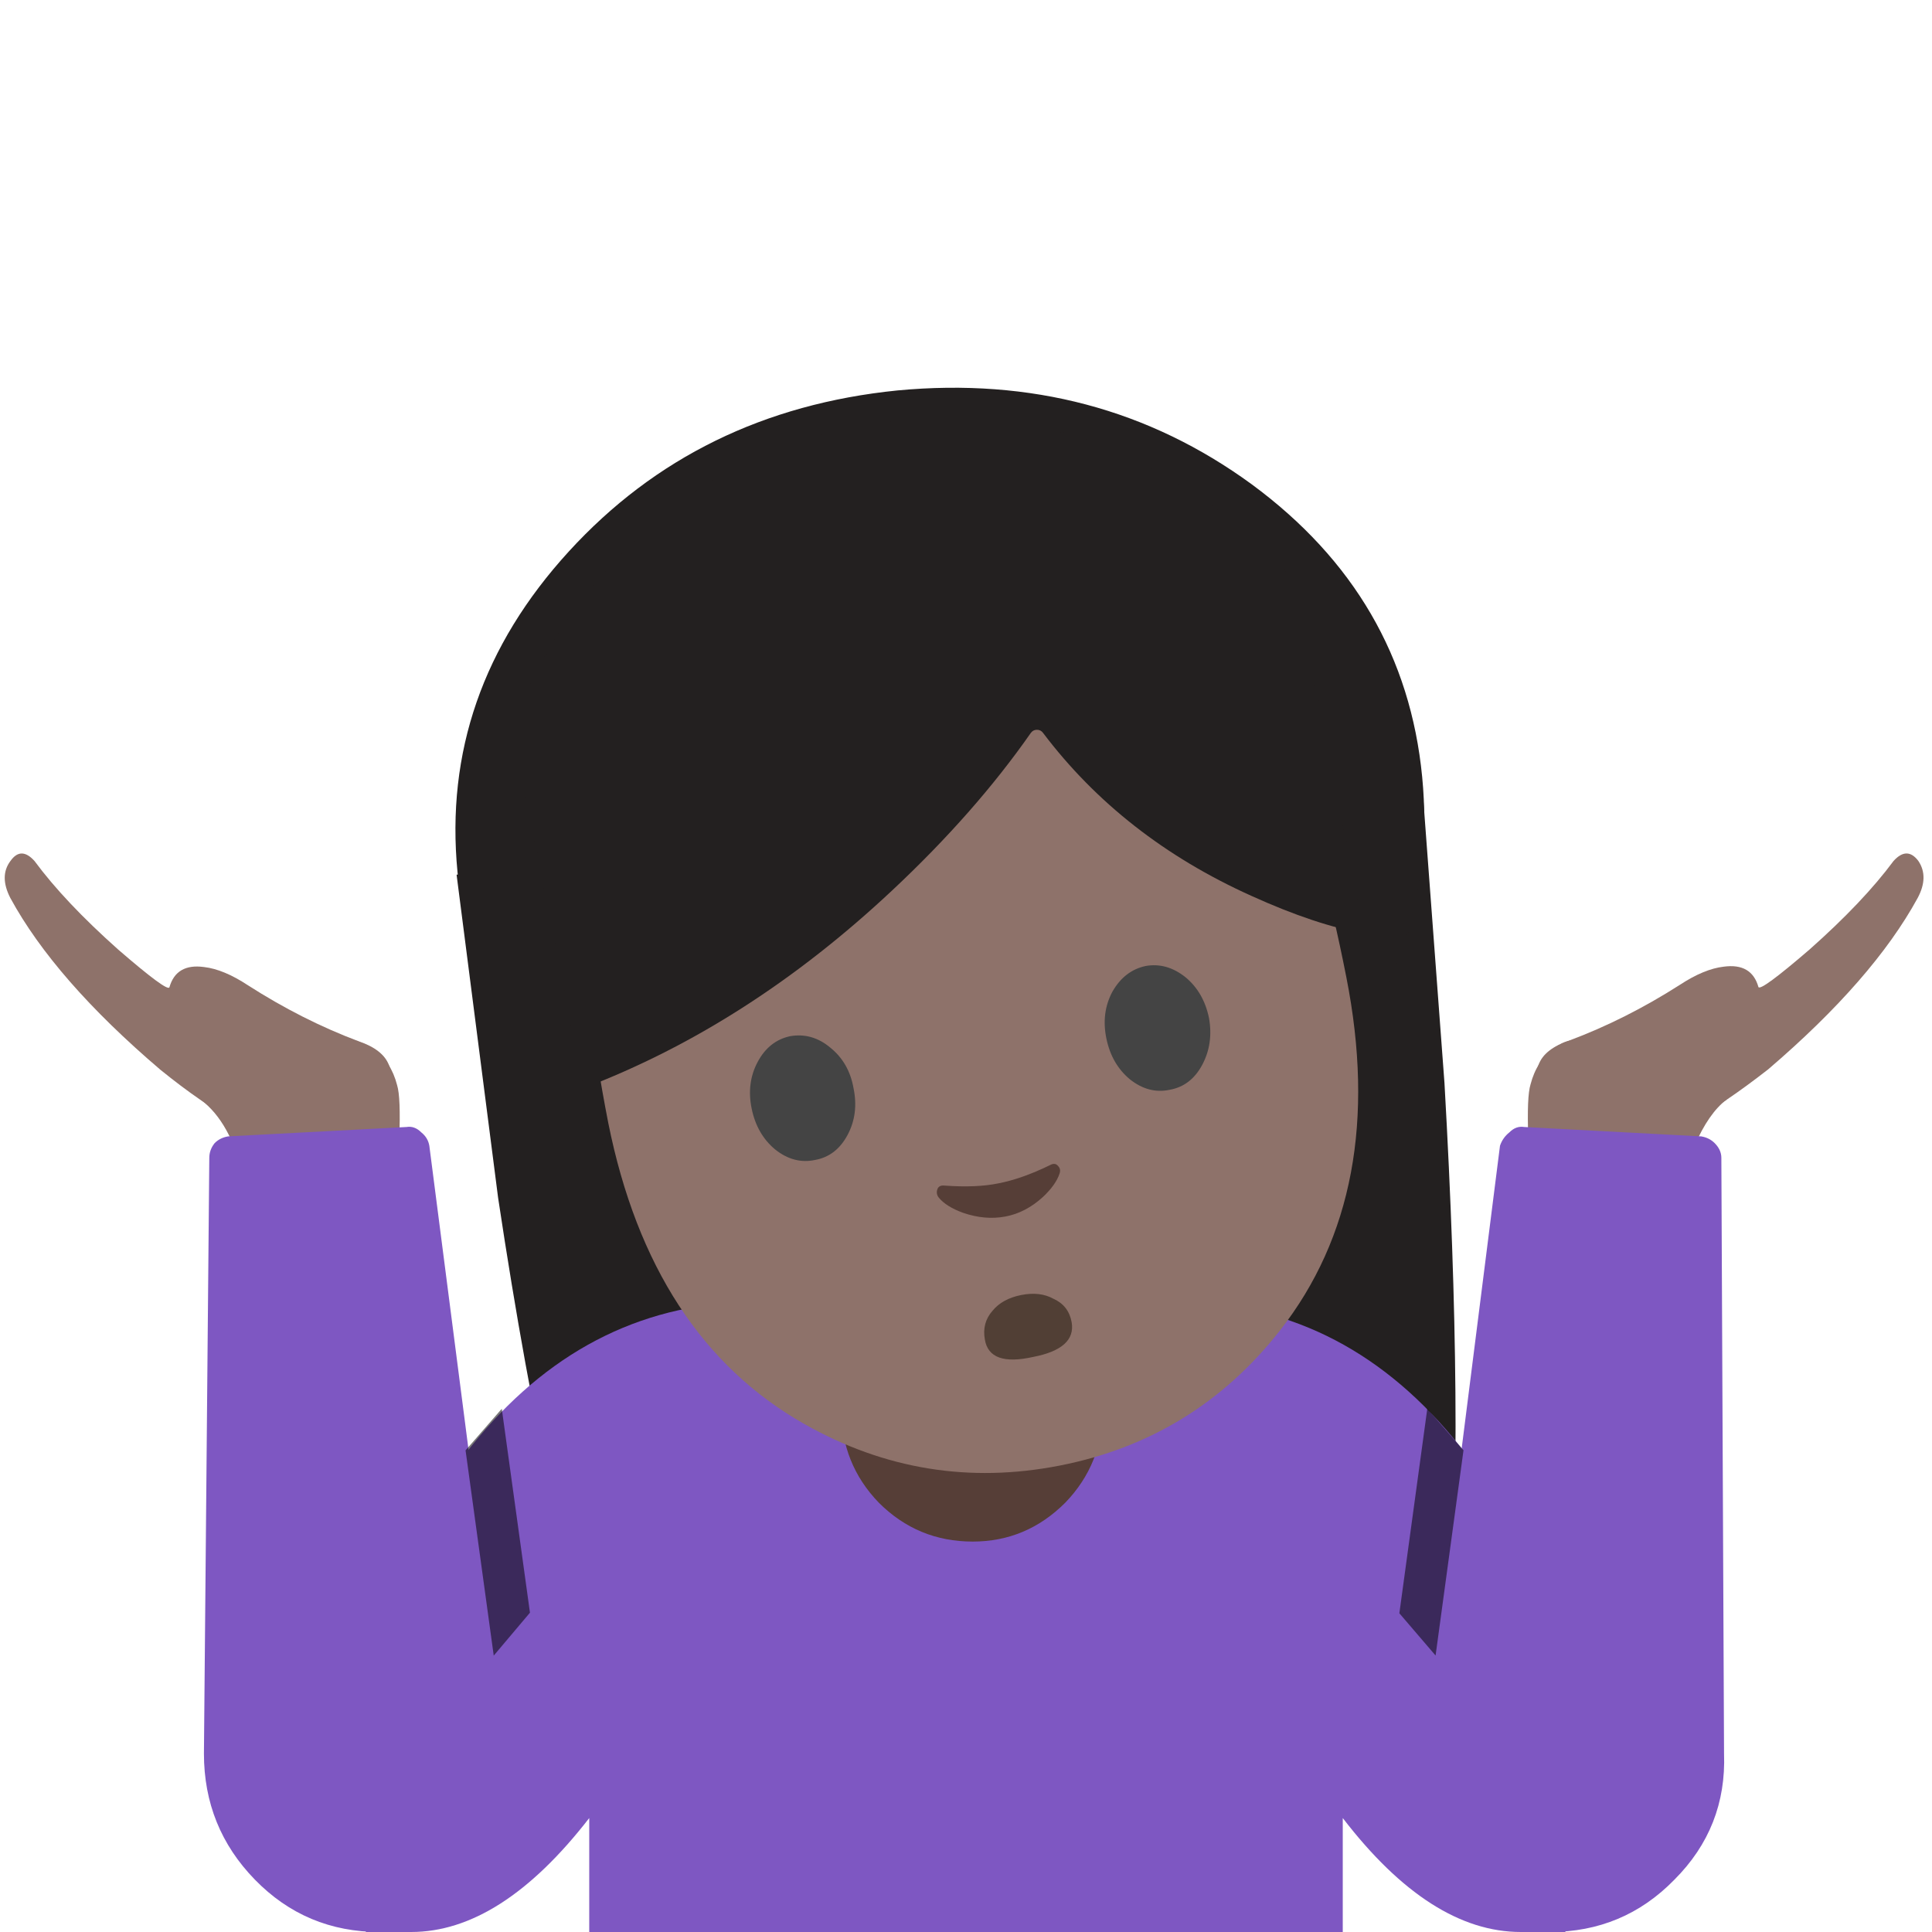
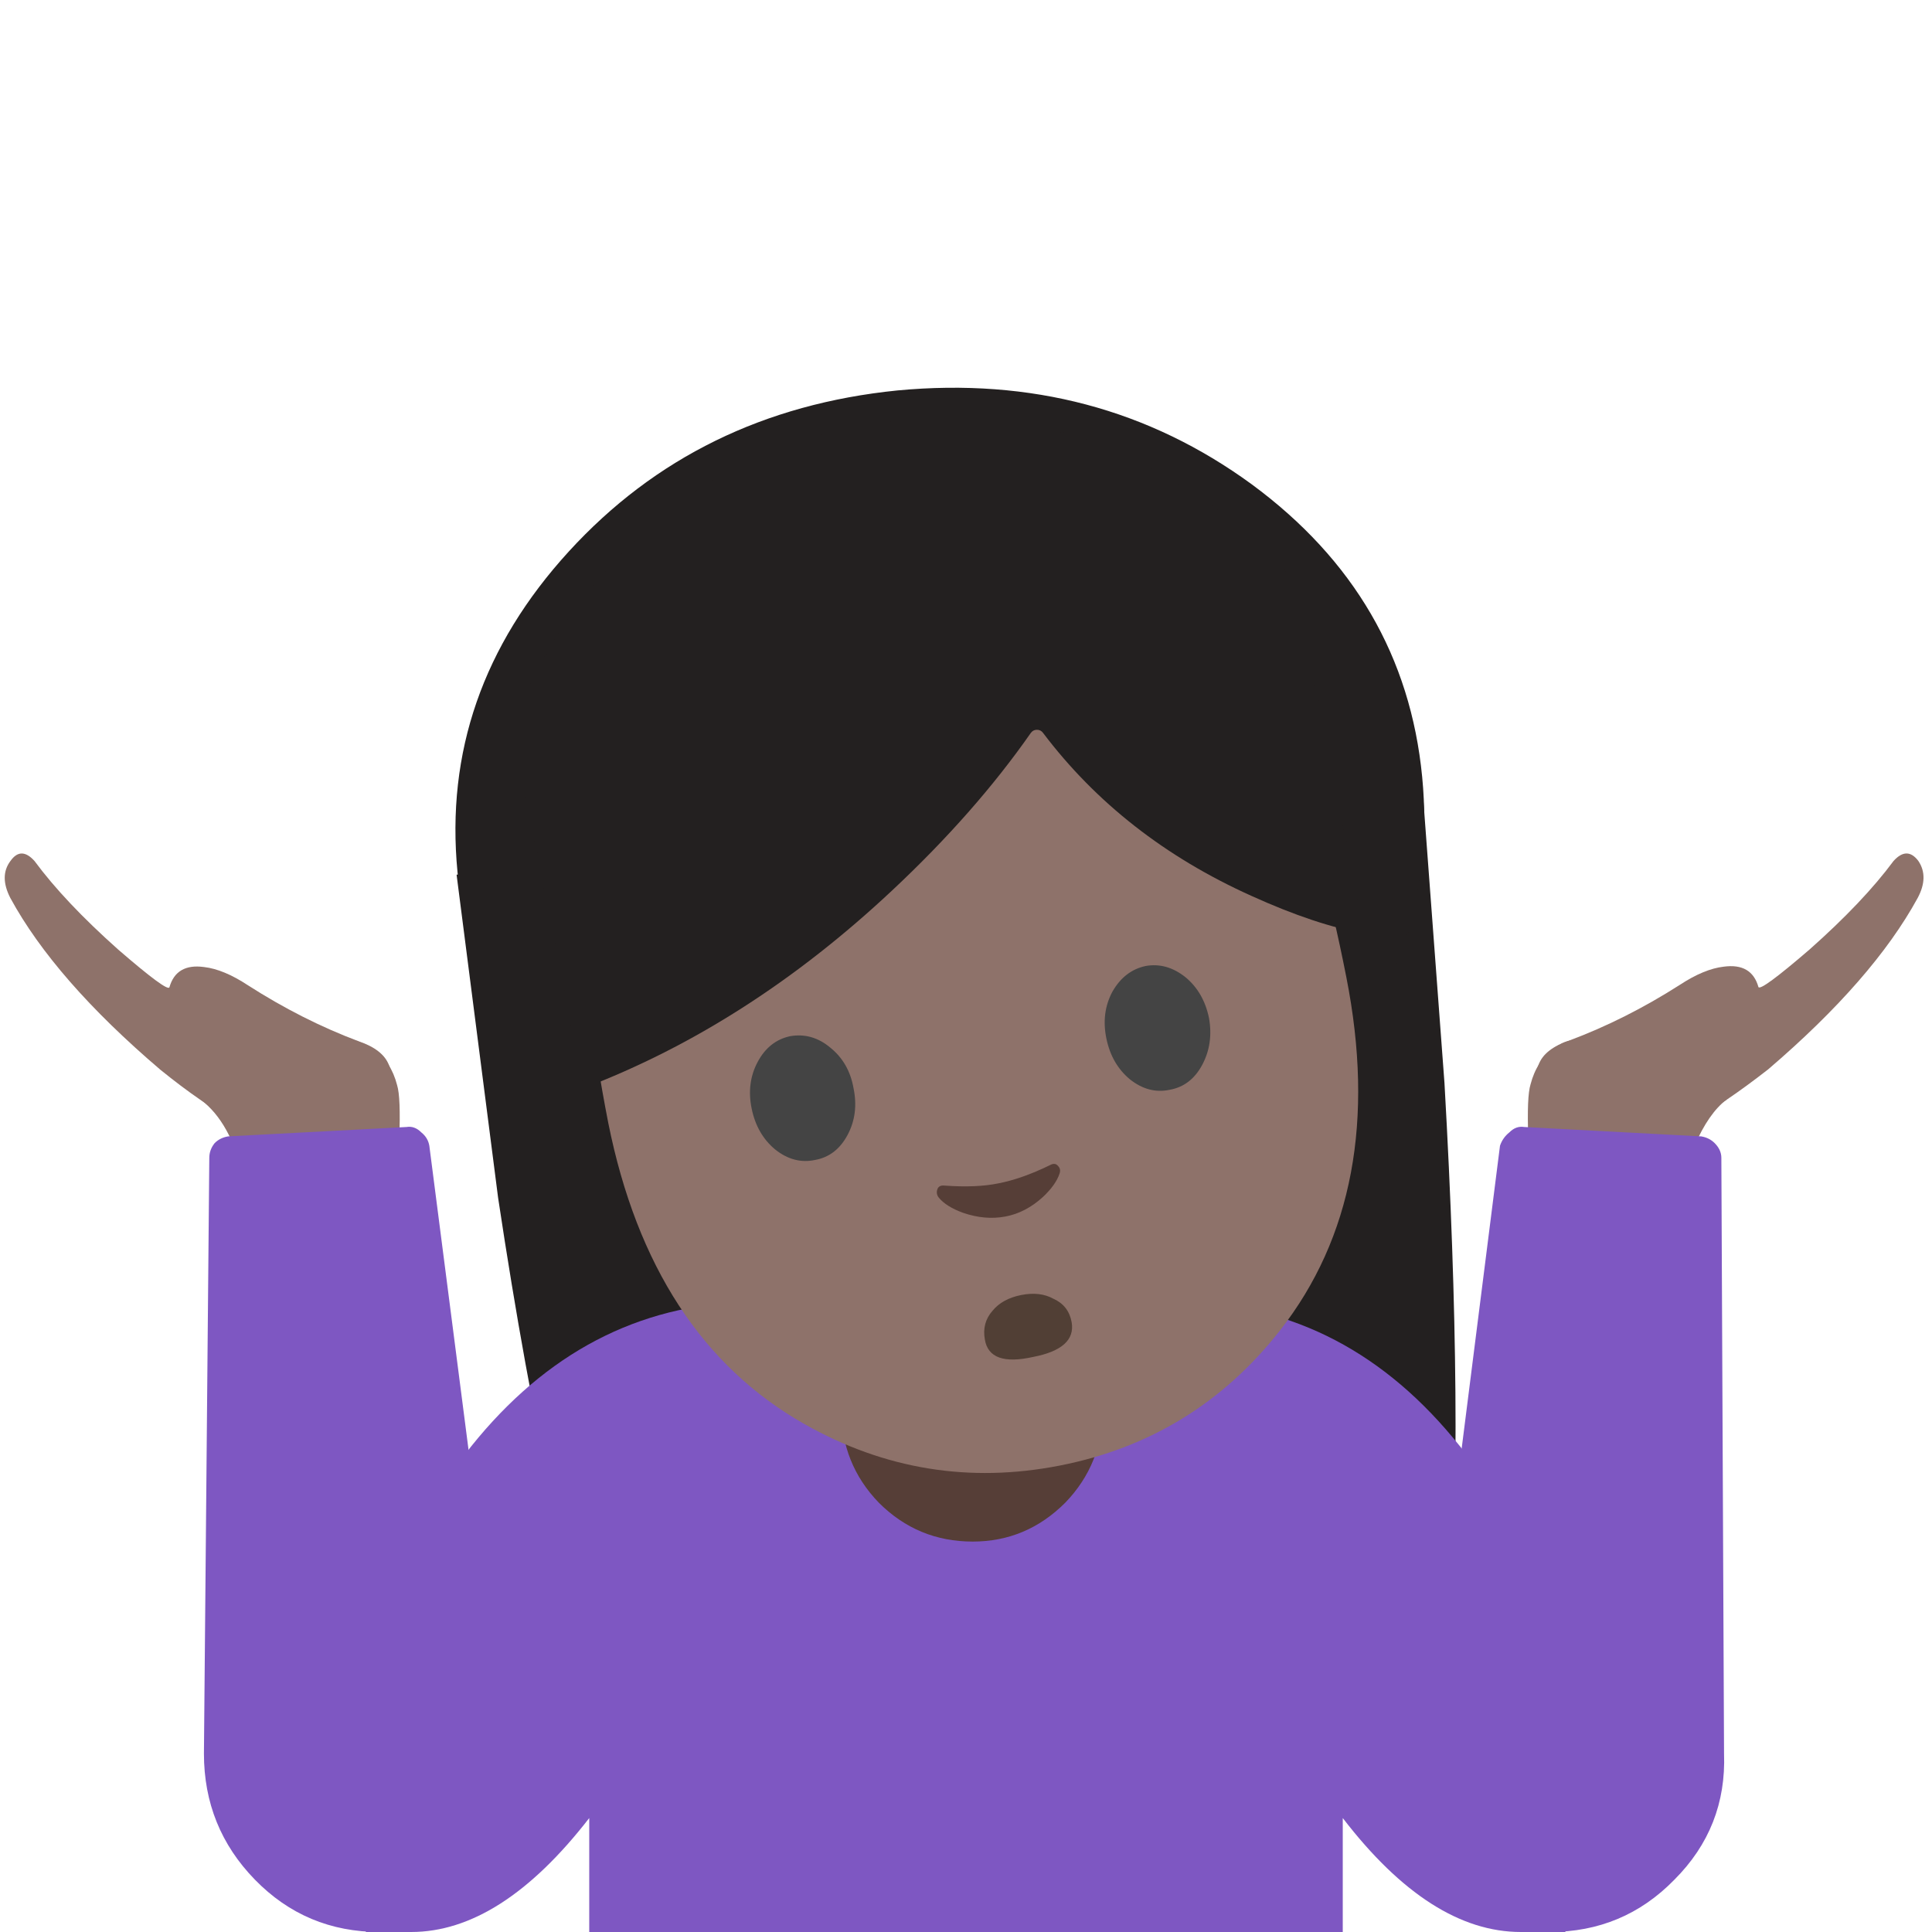
<svg xmlns="http://www.w3.org/2000/svg" xmlns:xlink="http://www.w3.org/1999/xlink" preserveAspectRatio="none" viewBox="0 0 72 72">
  <defs>
    <path id="a" fill="#232020" d="M95.7 71.75l-1.5-20.1-63.95 6.3L33 79.35q3.55 23.6 7.75 34.45 2.85 7.35 5.55 9.35 3.45 2.55 8.15-1.75l28.3-3.1q5.6 3.45 9.3.15 3.4-3 3.95-10.35 1-13.55-.3-36.35z" />
    <path id="b" fill="#7E57C2" d="M77.85 86.25q-8.1-.2-13.85-.3V128h25.05v-7.55q5.8 7.55 11.8 7.55h2.95v-11.15q0-12.7-7.45-21.6-7.5-9-18.5-9z" />
    <path id="c" fill="#8E726A" d="M102.5 73.1q1.75 3.1 5.15 2.6 2.65-.5 4.65-1.5 2-1.05 4.95-3.35 6.95-5.95 9.9-11.35.75-1.4.05-2.45-.75-1-1.65 0-2 2.7-5.55 5.85-3.25 2.8-3.4 2.5-.45-1.6-2.3-1.35-1.3.15-2.9 1.2-3.6 2.3-7.35 3.7-3.25 1.1-1.55 4.15z" />
    <path id="d" fill="#8E726A" d="M109.65 71.6l-5.55-2.65q-.5.1-1.05.5-1.15.85-1.55 2.4-.25.8-.15 3.55v1.75l5.55 1.95 4.75-1.15q.25-.9.7-2 .95-2.2 2.15-3.1l-4.85-1.25z" />
    <path id="e" fill="#7E57C2" d="M56.25 42.2q-.25.2-.35.5l-3 23.7q-.35 2.2 1.1 3.9 1.5 1.7 3.75 1.7 2.75 0 4.65-1.95 1.95-1.95 1.85-4.7l-.1-22.2q0-.3-.25-.55-.2-.2-.5-.25L56.8 42q-.3-.05-.55.2z" />
-     <path id="f" fill="#020202" fill-opacity=".537" d="M1.85 0L0 13.55l2.4 2.8 1.85-13.6L1.85 0z" />
-     <path id="g" fill="#7E57C2" d="M63.95 85.95q-11.45.3-13.85.3-10.95 0-18.5 9-7.45 8.9-7.45 21.6V128h3q5.95 0 11.8-7.55V128h25V85.95z" />
-     <path id="h" fill="#232020" d="M48.9 40.9q4.75-5.25 4.1-11.95-.65-6.7-6.35-10.9-5.75-4.2-13.2-3.5-7.45.75-12.25 6T17.05 32.5q.65 6.7 6.4 10.9 5.7 4.2 13.15 3.5 7.45-.75 12.3-6z" />
-     <path id="i" fill="#563E37" d="M36.25 57.45q2 0 3.45-1.45 1.4-1.45 1.4-3.5v-4.2h-9.75v4.2q0 2.05 1.4 3.5 1.45 1.45 3.5 1.45z" />
-     <path id="j" fill="#8E726A" d="M84.8 88.15q7.2-9.2 4.4-23.4-3.4-17.35-10.05-25-7.9-8.95-21.5-6.3-13.65 2.7-17.5 14Q36.9 57 40.3 74.4q2.85 14.2 13 19.95 7.95 4.5 16.9 2.75t14.6-8.95z" />
-     <path id="k" fill="#232020" d="M82.9 59.35q4.3 1.95 7.5 2.5L85.8 38.6q-2.65-3.5-7.6-6.5-9.9-6.1-21.3-3.85Q45.45 30.5 38.6 39.7q-3.45 4.6-4.6 8.75l4.65 23.65Q49.55 67.95 59.1 59q5.5-5.15 9.2-10.45.15-.2.4-.2t.4.2q5.25 6.95 13.8 10.8z" />
-     <path id="l" fill="#563E37" d="M70.1 77.25q-.2-.25-.55-.05-1.85.9-3.4 1.2-1.45.3-3.55.15-.4-.05-.5.25-.1.3.1.55.5.6 1.6 1 1.45.5 2.8.25 1.35-.25 2.5-1.3.85-.8 1.1-1.55.1-.3-.1-.5z" />
-     <path id="m" fill="#513F35" d="M71 87.6q-.2-1.1-1.2-1.55-.9-.5-2.15-.25t-1.9 1.05q-.7.8-.5 1.9.3 1.8 3.2 1.15 2.85-.55 2.55-2.3z" />
-     <path id="n" fill="#444" d="M56.55 72.1q-.3-1.7-1.55-2.7-1.2-1-2.65-.75-1.4.3-2.15 1.7t-.4 3.1q.35 1.7 1.55 2.7 1.25 1 2.65.7 1.4-.25 2.15-1.65t.4-3.1z" />
-     <path id="o" fill="#444" d="M73.7 65.7q-.75 1.4-.4 3.1.35 1.7 1.55 2.7 1.25 1 2.65.7 1.4-.25 2.15-1.65t.45-3.1q-.35-1.7-1.55-2.7-1.25-1-2.65-.75-1.4.3-2.2 1.7z" />
-     <path id="p" fill="#8E726A" d="M25.45 73.1q1.7-3.05-1.55-4.15-3.75-1.4-7.35-3.7-1.6-1.05-2.9-1.2-1.85-.25-2.3 1.35-.15.3-3.4-2.5-3.55-3.15-5.55-5.85-.9-1-1.6 0-.75 1 0 2.45 2.95 5.4 9.95 11.35 2.85 2.3 4.9 3.35 1.95.95 4.65 1.5 3.45.5 5.15-2.6z" />
-     <path id="q" fill="#8E726A" d="M24.9 69.45l-1.05-.5-5.5 2.65-4.9 1.25q1.95 1.45 2.85 5.1l4.8 1.15 5.5-1.95V75.4q.1-2.75-.15-3.55-.4-1.55-1.55-2.4z" />
-     <path id="r" fill="#7E57C2" d="M16 42.7q-.05-.3-.3-.5-.25-.25-.55-.2l-6.65.35q-.3.05-.5.25-.2.25-.2.55l-.2 22.2q0 2.75 1.9 4.7Q11.4 72 14.15 72q2.25 0 3.75-1.7t1.15-3.95L16 42.7z" />
-     <path id="s" fill="#020202" fill-opacity=".537" d="M18.4 61.7l1.35-1.6-1.05-7.6-1.35 1.55 1.05 7.65z" />
+     <path id="f" fill="#7E57C2" d="M63.95 85.95q-11.45.3-13.85.3-10.95 0-18.5 9-7.45 8.9-7.45 21.6V128h3q5.95 0 11.8-7.55V128h25V85.95z" />
+     <path id="g" fill="#232020" d="M48.9 40.9q4.75-5.25 4.1-11.95-.65-6.7-6.35-10.9-5.75-4.2-13.2-3.5-7.45.75-12.25 6T17.05 32.5q.65 6.7 6.4 10.9 5.7 4.2 13.15 3.5 7.45-.75 12.3-6z" />
+     <path id="h" fill="#563E37" d="M36.25 57.45q2 0 3.45-1.45 1.4-1.45 1.4-3.5v-4.2h-9.75v4.2q0 2.05 1.4 3.5 1.45 1.45 3.5 1.45z" />
+     <path id="i" fill="#8E726A" d="M84.8 88.15q7.2-9.2 4.4-23.4-3.4-17.35-10.05-25-7.9-8.95-21.5-6.3-13.65 2.7-17.5 14Q36.9 57 40.3 74.4q2.85 14.2 13 19.95 7.95 4.5 16.9 2.75t14.6-8.95z" />
+     <path id="j" fill="#232020" d="M82.9 59.35q4.3 1.95 7.5 2.5L85.8 38.6q-2.65-3.5-7.6-6.5-9.9-6.1-21.3-3.85Q45.45 30.5 38.6 39.7q-3.45 4.6-4.6 8.75l4.65 23.65Q49.55 67.95 59.1 59q5.5-5.15 9.2-10.45.15-.2.4-.2t.4.2q5.25 6.95 13.8 10.8z" />
+     <path id="k" fill="#563E37" d="M70.1 77.25q-.2-.25-.55-.05-1.85.9-3.4 1.2-1.45.3-3.55.15-.4-.05-.5.25-.1.3.1.55.5.6 1.6 1 1.45.5 2.8.25 1.35-.25 2.5-1.3.85-.8 1.1-1.55.1-.3-.1-.5z" />
+     <path id="l" fill="#513F35" d="M71 87.6q-.2-1.1-1.2-1.55-.9-.5-2.15-.25t-1.9 1.05q-.7.8-.5 1.9.3 1.8 3.2 1.15 2.85-.55 2.55-2.3z" />
+     <path id="m" fill="#444" d="M56.55 72.1q-.3-1.7-1.55-2.7-1.2-1-2.65-.75-1.4.3-2.15 1.7t-.4 3.1q.35 1.7 1.55 2.7 1.25 1 2.65.7 1.4-.25 2.15-1.65t.4-3.1z" />
+     <path id="n" fill="#444" d="M73.7 65.7q-.75 1.4-.4 3.1.35 1.7 1.55 2.7 1.25 1 2.65.7 1.4-.25 2.15-1.65t.45-3.1q-.35-1.7-1.55-2.7-1.25-1-2.65-.75-1.4.3-2.2 1.7z" />
+     <path id="o" fill="#8E726A" d="M25.45 73.1q1.7-3.05-1.55-4.15-3.75-1.4-7.35-3.7-1.6-1.05-2.9-1.2-1.85-.25-2.3 1.35-.15.3-3.4-2.5-3.55-3.15-5.55-5.85-.9-1-1.6 0-.75 1 0 2.45 2.95 5.4 9.95 11.35 2.85 2.3 4.9 3.35 1.95.95 4.65 1.5 3.45.5 5.15-2.6z" />
+     <path id="p" fill="#8E726A" d="M24.9 69.45l-1.05-.5-5.5 2.65-4.9 1.25q1.95 1.45 2.85 5.1l4.8 1.15 5.5-1.95V75.4q.1-2.75-.15-3.55-.4-1.55-1.55-2.4z" />
+     <path id="q" fill="#7E57C2" d="M16 42.7q-.05-.3-.3-.5-.25-.25-.55-.2l-6.65.35q-.3.05-.5.25-.2.25-.2.55l-.2 22.2q0 2.75 1.9 4.7Q11.4 72 14.15 72q2.25 0 3.75-1.7t1.15-3.95L16 42.7z" />
  </defs>
  <use transform="scale(.5625)" xlink:href="#a" />
  <use transform="translate(-.05) scale(.5625)" xlink:href="#b" />
  <use transform="matrix(.56245 0 0 .56245 -.05 0)" xlink:href="#c" />
  <use transform="matrix(.56245 0 0 .56245 -.05 0)" xlink:href="#d" />
  <use xlink:href="#e" />
-   <use transform="translate(52.15 52.5) scale(.5625)" xlink:href="#f" />
-   <use transform="translate(.05) scale(.5625)" xlink:href="#g" />
+   <use transform="translate(.05) scale(.5625)" xlink:href="#f" />
+   <use xlink:href="#g" />
  <use xlink:href="#h" />
-   <use xlink:href="#i" />
+   <use transform="scale(.5625)" xlink:href="#i" />
  <use transform="scale(.5625)" xlink:href="#j" />
  <use transform="scale(.5625)" xlink:href="#k" />
  <use transform="scale(.5625)" xlink:href="#l" />
  <use transform="scale(.5625)" xlink:href="#m" />
  <use transform="scale(.5625)" xlink:href="#n" />
-   <use transform="scale(.5625)" xlink:href="#o" />
+   <use transform="rotate(.11) scale(.56244)" xlink:href="#o" />
  <use transform="rotate(.11) scale(.56244)" xlink:href="#p" />
-   <use transform="rotate(.11) scale(.56244)" xlink:href="#q" />
-   <use xlink:href="#r" />
-   <use xlink:href="#s" />
+   <use xlink:href="#q" />
</svg>
